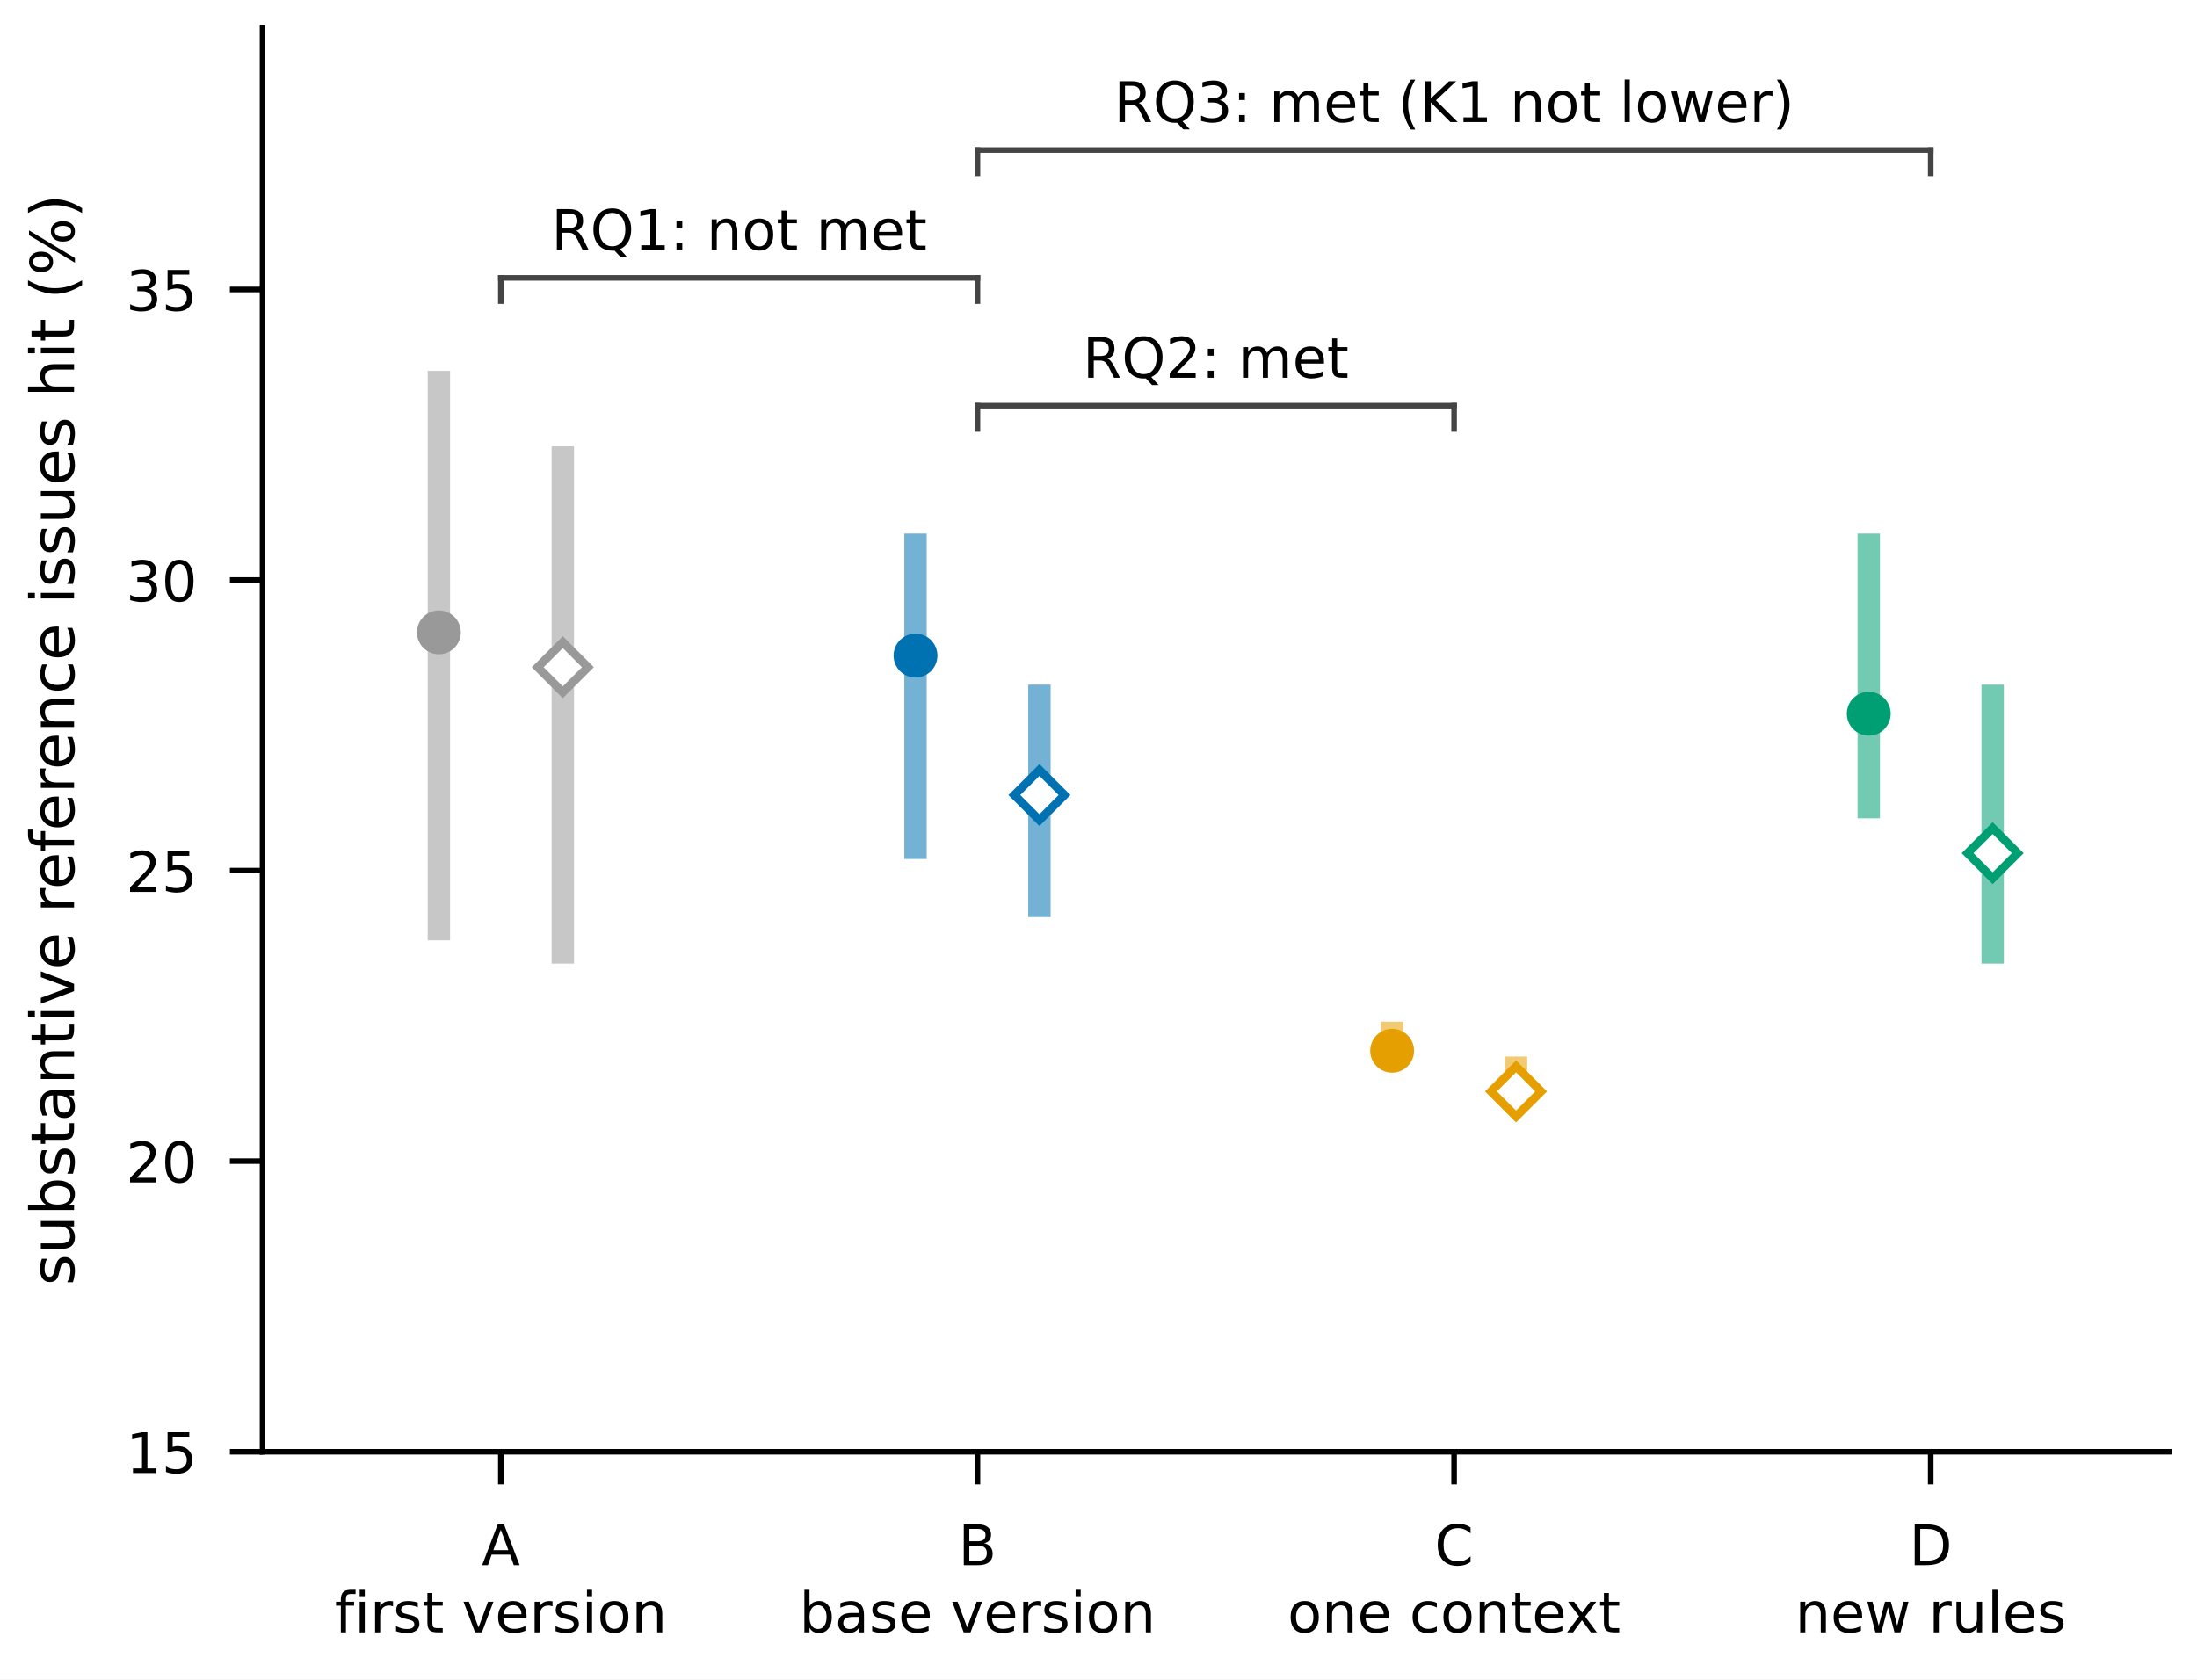
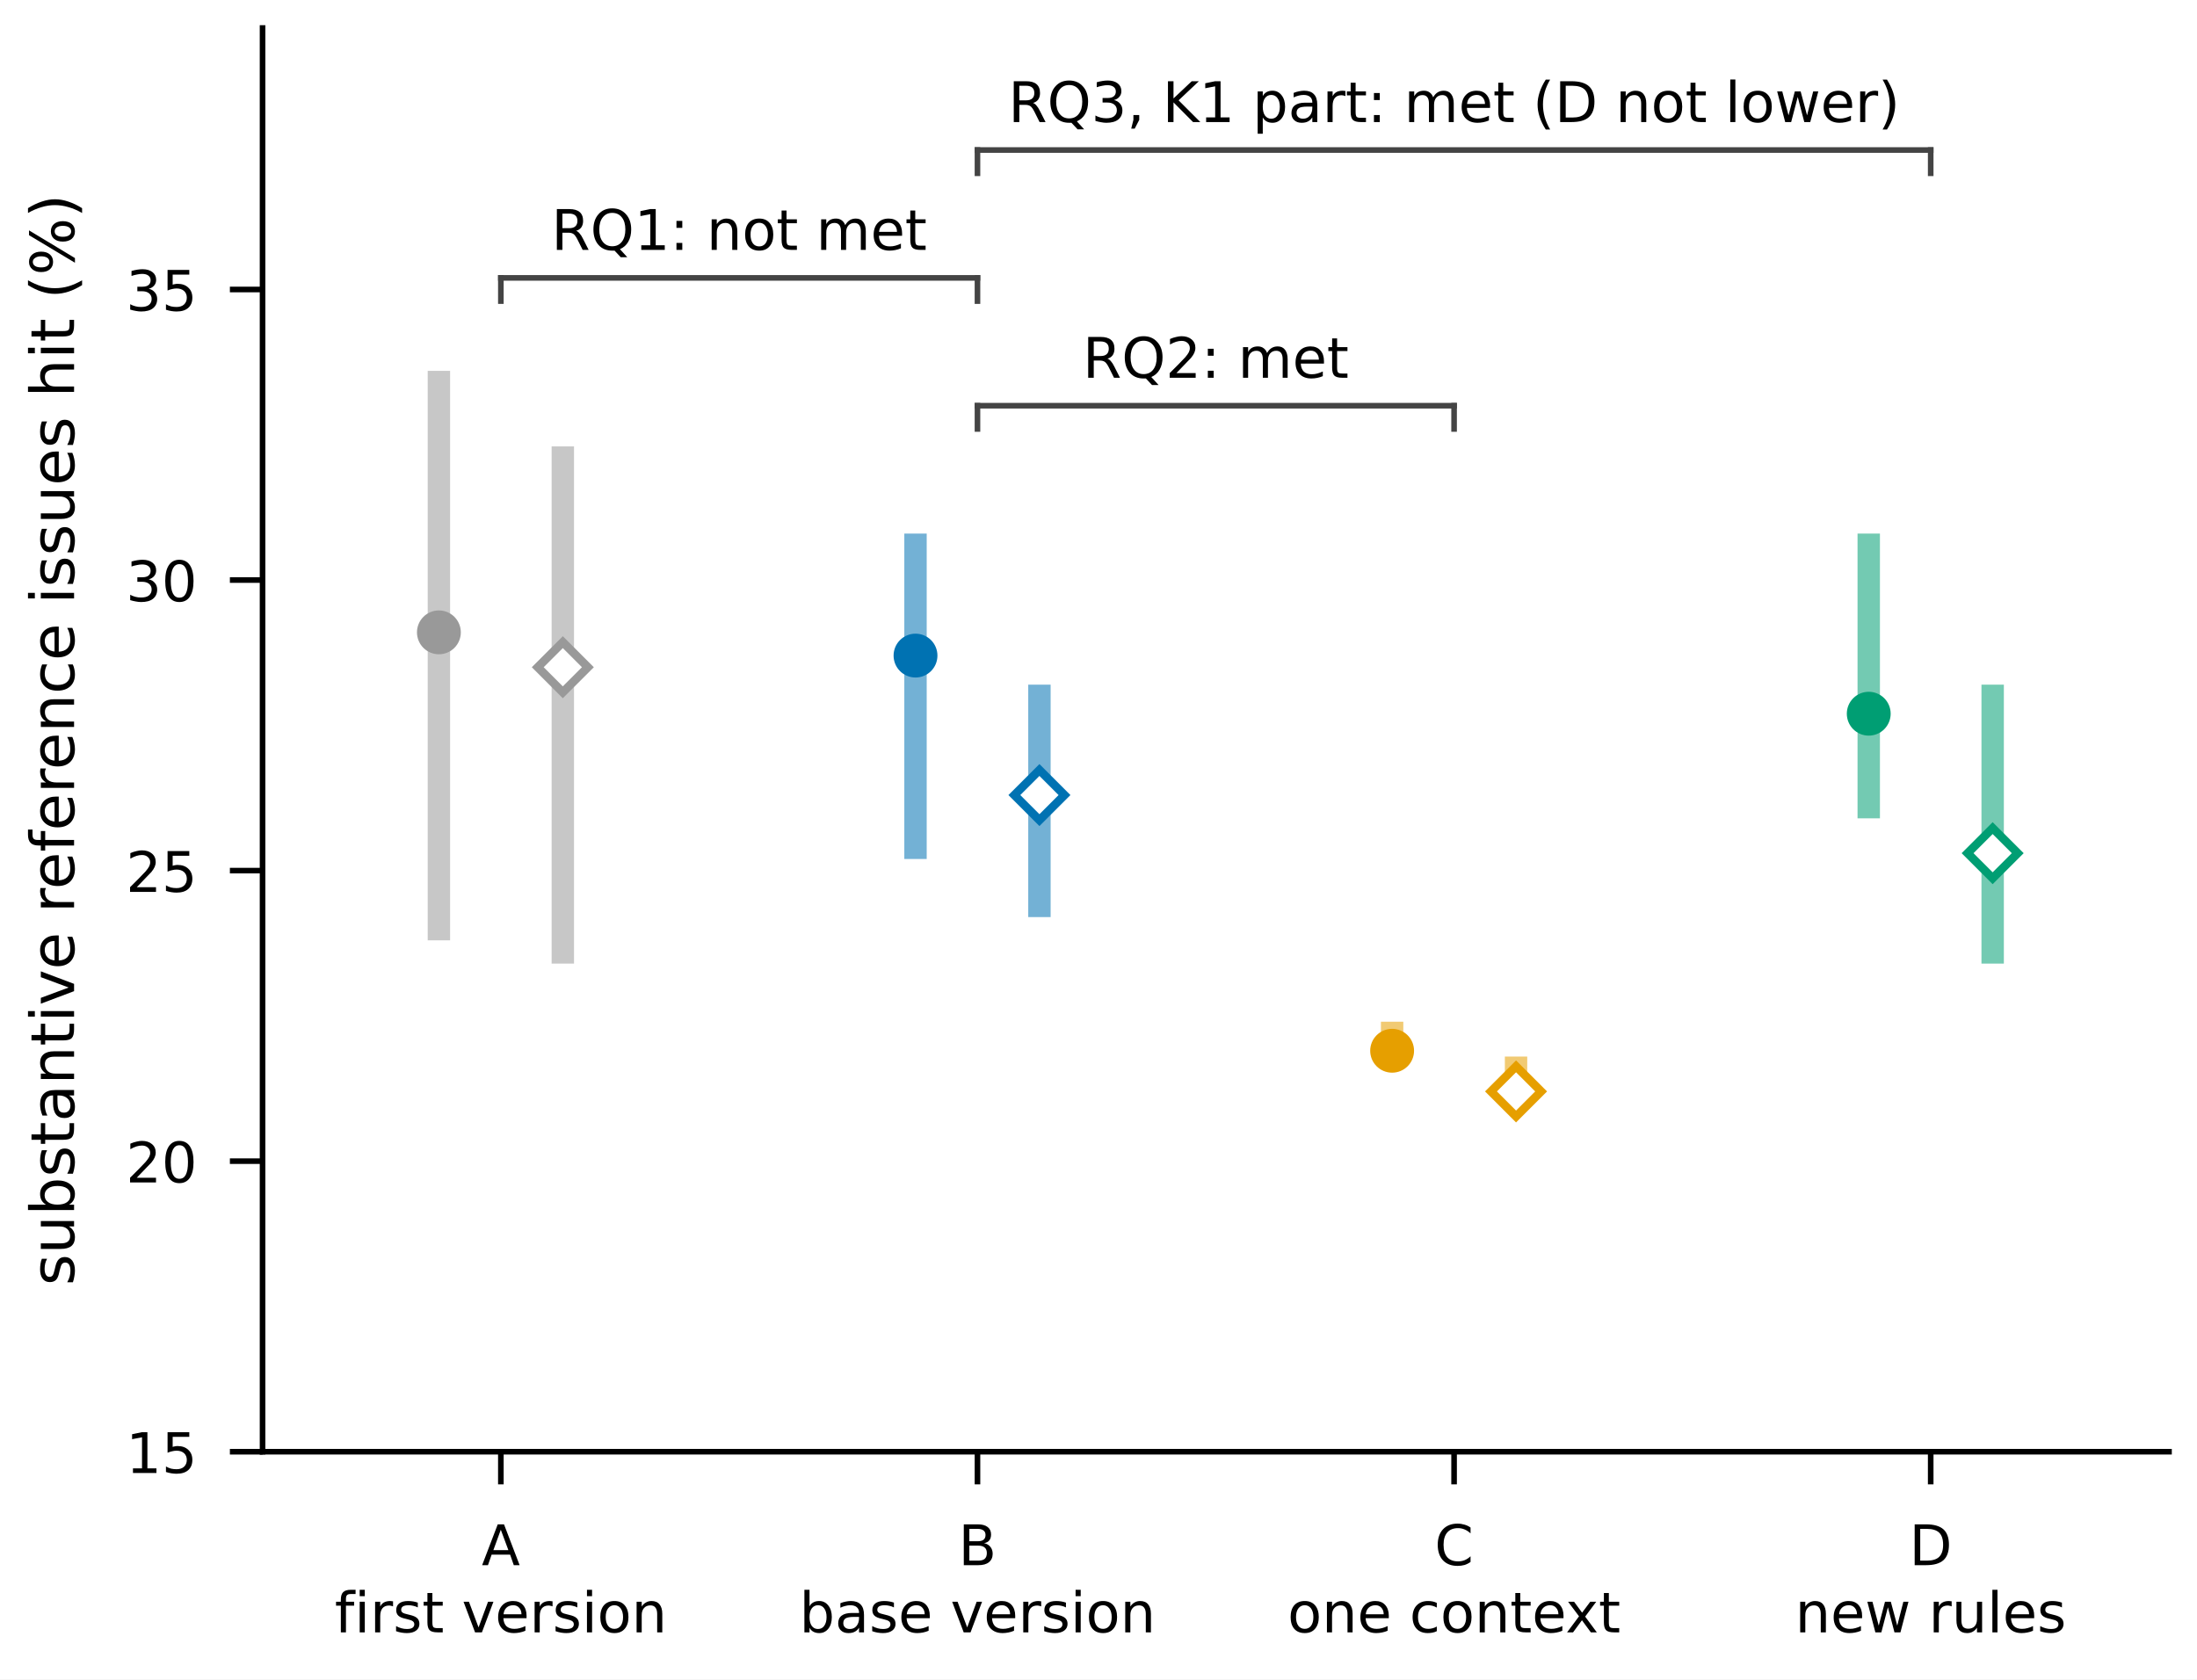
<svg xmlns="http://www.w3.org/2000/svg" xmlns:xlink="http://www.w3.org/1999/xlink" width="235.44pt" height="180pt" viewBox="0 0 235.44 180" version="1.1">
  <defs>
    <style type="text/css">*{stroke-linejoin: round; stroke-linecap: butt}</style>
  </defs>
  <g id="figure_1">
    <g id="patch_1">
      <path d="M 0 180  L 235.44 180  L 235.44 0  L 0 0  z " style="fill: #ffffff" />
    </g>
    <g id="axes_1">
      <g id="patch_2">
        <path d="M 28.136 155.597  L 232.44 155.597  L 232.44 3  L 28.136 3  z " style="fill: #ffffff" />
      </g>
      <g id="matplotlib.axis_1">
        <g id="xtick_1">
          <g id="line2d_1">
            <defs>
-               <path id="mc31b8df6cc" d="M 0 0  L 0 3.5  " style="stroke: #000000; stroke-width: 0.6" />
+               <path id="mf7c8f7df86" d="M 0 0  L 0 3.5  " style="stroke: #000000; stroke-width: 0.6" />
            </defs>
            <g>
-               <use xlink:href="#mc31b8df6cc" x="53.674" y="155.597" style="stroke: #000000; stroke-width: 0.6" />
+               <use xlink:href="#mf7c8f7df86" x="53.674" y="155.597" style="stroke: #000000; stroke-width: 0.6" />
            </g>
          </g>
          <g id="text_1">
            <text style="font-size: 6px; font-family: 'DejaVu Sans'" transform="translate(51.62156 167.7561)">A</text>
            <text style="font-size: 6px; font-family: 'DejaVu Sans'" transform="translate(35.87062 174.9578)">first version</text>
          </g>
        </g>
        <g id="xtick_2">
          <g id="line2d_2">
            <g>
-               <use xlink:href="#mc31b8df6cc" x="104.75" y="155.597" style="stroke: #000000; stroke-width: 0.6" />
+               <use xlink:href="#mf7c8f7df86" x="104.75" y="155.597" style="stroke: #000000; stroke-width: 0.6" />
            </g>
          </g>
          <g id="text_2">
            <text style="font-size: 6px; font-family: 'DejaVu Sans'" transform="translate(102.6915 167.7561)">B</text>
            <text style="font-size: 6px; font-family: 'DejaVu Sans'" transform="translate(85.65663 174.9578)">base version</text>
          </g>
        </g>
        <g id="xtick_3">
          <g id="line2d_3">
            <g>
-               <use xlink:href="#mc31b8df6cc" x="155.826" y="155.597" style="stroke: #000000; stroke-width: 0.6" />
+               <use xlink:href="#mf7c8f7df86" x="155.826" y="155.597" style="stroke: #000000; stroke-width: 0.6" />
            </g>
          </g>
          <g id="text_3">
            <text style="font-size: 6px; font-family: 'DejaVu Sans'" transform="translate(153.7309 167.7561)">C</text>
            <text style="font-size: 6px; font-family: 'DejaVu Sans'" transform="translate(137.9818 174.9573)">one context</text>
          </g>
        </g>
        <g id="xtick_4">
          <g id="line2d_4">
            <g>
-               <use xlink:href="#mc31b8df6cc" x="206.902" y="155.597" style="stroke: #000000; stroke-width: 0.6" />
+               <use xlink:href="#mf7c8f7df86" x="206.902" y="155.597" style="stroke: #000000; stroke-width: 0.6" />
            </g>
          </g>
          <g id="text_4">
            <text style="font-size: 6px; font-family: 'DejaVu Sans'" transform="translate(204.5918 167.7561)">D</text>
            <text style="font-size: 6px; font-family: 'DejaVu Sans'" transform="translate(192.371 174.9578)">new rules</text>
          </g>
        </g>
      </g>
      <g id="matplotlib.axis_2">
        <g id="ytick_1">
          <g id="line2d_5">
            <defs>
-               <path id="m3694884846" d="M 0 0  L -3.5 0  " style="stroke: #000000; stroke-width: 0.6" />
+               <path id="mea8e38ec1b" d="M 0 0  L -3.5 0  " style="stroke: #000000; stroke-width: 0.6" />
            </defs>
            <g>
-               <use xlink:href="#m3694884846" x="28.136" y="155.597" style="stroke: #000000; stroke-width: 0.6" />
+               <use xlink:href="#mea8e38ec1b" x="28.136" y="155.597" style="stroke: #000000; stroke-width: 0.6" />
            </g>
          </g>
          <g id="text_5">
            <text style="font-size: 6px; font-family: 'DejaVu Sans'; text-anchor: end" x="21.136" y="157.876" transform="rotate(-0 21.13575 157.8762)">15</text>
          </g>
        </g>
        <g id="ytick_2">
          <g id="line2d_6">
            <g>
-               <use xlink:href="#m3694884846" x="28.136" y="124.455" style="stroke: #000000; stroke-width: 0.6" />
+               <use xlink:href="#mea8e38ec1b" x="28.136" y="124.455" style="stroke: #000000; stroke-width: 0.6" />
            </g>
          </g>
          <g id="text_6">
            <text style="font-size: 6px; font-family: 'DejaVu Sans'; text-anchor: end" x="21.136" y="126.734" transform="rotate(-0 21.13575 126.7341)">20</text>
          </g>
        </g>
        <g id="ytick_3">
          <g id="line2d_7">
            <g>
-               <use xlink:href="#m3694884846" x="28.136" y="93.313" style="stroke: #000000; stroke-width: 0.6" />
+               <use xlink:href="#mea8e38ec1b" x="28.136" y="93.313" style="stroke: #000000; stroke-width: 0.6" />
            </g>
          </g>
          <g id="text_7">
            <text style="font-size: 6px; font-family: 'DejaVu Sans'; text-anchor: end" x="21.136" y="95.592" transform="rotate(-0 21.13575 95.59187)">25</text>
          </g>
        </g>
        <g id="ytick_4">
          <g id="line2d_8">
            <g>
-               <use xlink:href="#m3694884846" x="28.136" y="62.17" style="stroke: #000000; stroke-width: 0.6" />
+               <use xlink:href="#mea8e38ec1b" x="28.136" y="62.17" style="stroke: #000000; stroke-width: 0.6" />
            </g>
          </g>
          <g id="text_8">
            <text style="font-size: 6px; font-family: 'DejaVu Sans'; text-anchor: end" x="21.136" y="64.45" transform="rotate(-0 21.13575 64.44969)">30</text>
          </g>
        </g>
        <g id="ytick_5">
          <g id="line2d_9">
            <g>
-               <use xlink:href="#m3694884846" x="28.136" y="31.028" style="stroke: #000000; stroke-width: 0.6" />
+               <use xlink:href="#mea8e38ec1b" x="28.136" y="31.028" style="stroke: #000000; stroke-width: 0.6" />
            </g>
          </g>
          <g id="text_9">
            <text style="font-size: 6px; font-family: 'DejaVu Sans'; text-anchor: end" x="21.136" y="33.308" transform="rotate(-0 21.13575 33.3075)">35</text>
          </g>
        </g>
        <g id="text_10">
          <text style="font-size: 6.5px; font-family: 'DejaVu Sans'; text-anchor: middle" x="7.939" y="79.299" transform="rotate(-90 7.939224 79.29859)">substantive reference issues hit (%)</text>
        </g>
      </g>
      <g id="line2d_10">
-         <path d="M 47.034 100.787  L 47.034 39.748  " clip-path="url(#p9ccf7c0f8a)" style="fill: none; stroke: #999999; stroke-opacity: 0.55; stroke-width: 2.4" />
+         <path d="M 47.034 100.787  L 47.034 39.748  " clip-path="url(#p26e066ed62)" style="fill: none; stroke: #999999; stroke-opacity: 0.55; stroke-width: 2.4" />
      </g>
      <g id="line2d_11">
        <defs>
-           <path id="mb13c9d339c" d="M 0 1.9  C 0.504 1.9 0.987 1.7 1.344 1.344  C 1.7 0.987 1.9 0.504 1.9 0  C 1.9 -0.504 1.7 -0.987 1.344 -1.344  C 0.987 -1.7 0.504 -1.9 0 -1.9  C -0.504 -1.9 -0.987 -1.7 -1.344 -1.344  C -1.7 -0.987 -1.9 -0.504 -1.9 0  C -1.9 0.504 -1.7 0.987 -1.344 1.344  C -0.987 1.7 -0.504 1.9 0 1.9  z " style="stroke: #999999; stroke-width: 0.9" />
-         </defs>
-         <g clip-path="url(#p9ccf7c0f8a)">
-           <use xlink:href="#mb13c9d339c" x="47.034" y="67.776" style="fill: #999999; stroke: #999999; stroke-width: 0.9" />
+           <path id="m648f0c7094" d="M 0 1.9  C 0.504 1.9 0.987 1.7 1.344 1.344  C 1.7 0.987 1.9 0.504 1.9 0  C 1.9 -0.504 1.7 -0.987 1.344 -1.344  C 0.987 -1.7 0.504 -1.9 0 -1.9  C -0.504 -1.9 -0.987 -1.7 -1.344 -1.344  C -1.7 -0.987 -1.9 -0.504 -1.9 0  C -1.9 0.504 -1.7 0.987 -1.344 1.344  C -0.987 1.7 -0.504 1.9 0 1.9  z " style="stroke: #999999; stroke-width: 0.9" />
+         </defs>
+         <g clip-path="url(#p26e066ed62)">
+           <use xlink:href="#m648f0c7094" x="47.034" y="67.776" style="fill: #999999; stroke: #999999; stroke-width: 0.9" />
        </g>
      </g>
      <g id="line2d_12">
-         <path d="M 60.314 103.278  L 60.314 47.845  " clip-path="url(#p9ccf7c0f8a)" style="fill: none; stroke: #999999; stroke-opacity: 0.55; stroke-width: 2.4" />
+         <path d="M 60.314 103.278  L 60.314 47.845  " clip-path="url(#p26e066ed62)" style="fill: none; stroke: #999999; stroke-opacity: 0.55; stroke-width: 2.4" />
      </g>
      <g id="line2d_13">
        <defs>
-           <path id="mc212af5614" d="M -0 2.687  L 2.687 0  L 0 -2.687  L -2.687 -0  z " style="stroke: #999999; stroke-width: 0.9; stroke-linejoin: miter" />
-         </defs>
-         <g clip-path="url(#p9ccf7c0f8a)">
-           <use xlink:href="#mc212af5614" x="60.314" y="71.513" style="fill: #ffffff; stroke: #999999; stroke-width: 0.9; stroke-linejoin: miter" />
+           <path id="m0051c263af" d="M -0 2.687  L 2.687 0  L 0 -2.687  L -2.687 -0  z " style="stroke: #999999; stroke-width: 0.9; stroke-linejoin: miter" />
+         </defs>
+         <g clip-path="url(#p26e066ed62)">
+           <use xlink:href="#m0051c263af" x="60.314" y="71.513" style="fill: #ffffff; stroke: #999999; stroke-width: 0.9; stroke-linejoin: miter" />
        </g>
      </g>
      <g id="line2d_14">
-         <path d="M 98.11 92.067  L 98.11 57.188  " clip-path="url(#p9ccf7c0f8a)" style="fill: none; stroke: #0072b2; stroke-opacity: 0.55; stroke-width: 2.4" />
+         <path d="M 98.11 92.067  L 98.11 57.188  " clip-path="url(#p26e066ed62)" style="fill: none; stroke: #0072b2; stroke-opacity: 0.55; stroke-width: 2.4" />
      </g>
      <g id="line2d_15">
        <defs>
-           <path id="m0fc2e8907a" d="M 0 1.9  C 0.504 1.9 0.987 1.7 1.344 1.344  C 1.7 0.987 1.9 0.504 1.9 0  C 1.9 -0.504 1.7 -0.987 1.344 -1.344  C 0.987 -1.7 0.504 -1.9 0 -1.9  C -0.504 -1.9 -0.987 -1.7 -1.344 -1.344  C -1.7 -0.987 -1.9 -0.504 -1.9 0  C -1.9 0.504 -1.7 0.987 -1.344 1.344  C -0.987 1.7 -0.504 1.9 0 1.9  z " style="stroke: #0072b2; stroke-width: 0.9" />
-         </defs>
-         <g clip-path="url(#p9ccf7c0f8a)">
-           <use xlink:href="#m0fc2e8907a" x="98.11" y="70.267" style="fill: #0072b2; stroke: #0072b2; stroke-width: 0.9" />
+           <path id="m892e118bb3" d="M 0 1.9  C 0.504 1.9 0.987 1.7 1.344 1.344  C 1.7 0.987 1.9 0.504 1.9 0  C 1.9 -0.504 1.7 -0.987 1.344 -1.344  C 0.987 -1.7 0.504 -1.9 0 -1.9  C -0.504 -1.9 -0.987 -1.7 -1.344 -1.344  C -1.7 -0.987 -1.9 -0.504 -1.9 0  C -1.9 0.504 -1.7 0.987 -1.344 1.344  C -0.987 1.7 -0.504 1.9 0 1.9  z " style="stroke: #0072b2; stroke-width: 0.9" />
+         </defs>
+         <g clip-path="url(#p26e066ed62)">
+           <use xlink:href="#m892e118bb3" x="98.11" y="70.267" style="fill: #0072b2; stroke: #0072b2; stroke-width: 0.9" />
        </g>
      </g>
      <g id="line2d_16">
-         <path d="M 111.39 98.295  L 111.39 73.382  " clip-path="url(#p9ccf7c0f8a)" style="fill: none; stroke: #0072b2; stroke-opacity: 0.55; stroke-width: 2.4" />
+         <path d="M 111.39 98.295  L 111.39 73.382  " clip-path="url(#p26e066ed62)" style="fill: none; stroke: #0072b2; stroke-opacity: 0.55; stroke-width: 2.4" />
      </g>
      <g id="line2d_17">
        <defs>
-           <path id="m44d6d141f0" d="M -0 2.687  L 2.687 0  L 0 -2.687  L -2.687 -0  z " style="stroke: #0072b2; stroke-width: 0.9; stroke-linejoin: miter" />
-         </defs>
-         <g clip-path="url(#p9ccf7c0f8a)">
-           <use xlink:href="#m44d6d141f0" x="111.39" y="85.216" style="fill: #ffffff; stroke: #0072b2; stroke-width: 0.9; stroke-linejoin: miter" />
+           <path id="m91a00ca7a8" d="M -0 2.687  L 2.687 0  L 0 -2.687  L -2.687 -0  z " style="stroke: #0072b2; stroke-width: 0.9; stroke-linejoin: miter" />
+         </defs>
+         <g clip-path="url(#p26e066ed62)">
+           <use xlink:href="#m91a00ca7a8" x="111.39" y="85.216" style="fill: #ffffff; stroke: #0072b2; stroke-width: 0.9; stroke-linejoin: miter" />
        </g>
      </g>
      <g id="line2d_18">
-         <path d="M 149.186 113.866  L 149.186 109.507  " clip-path="url(#p9ccf7c0f8a)" style="fill: none; stroke: #e69f00; stroke-opacity: 0.55; stroke-width: 2.4" />
+         <path d="M 149.186 113.866  L 149.186 109.507  " clip-path="url(#p26e066ed62)" style="fill: none; stroke: #e69f00; stroke-opacity: 0.55; stroke-width: 2.4" />
      </g>
      <g id="line2d_19">
        <defs>
-           <path id="m8bc21aa0bf" d="M 0 1.9  C 0.504 1.9 0.987 1.7 1.344 1.344  C 1.7 0.987 1.9 0.504 1.9 0  C 1.9 -0.504 1.7 -0.987 1.344 -1.344  C 0.987 -1.7 0.504 -1.9 0 -1.9  C -0.504 -1.9 -0.987 -1.7 -1.344 -1.344  C -1.7 -0.987 -1.9 -0.504 -1.9 0  C -1.9 0.504 -1.7 0.987 -1.344 1.344  C -0.987 1.7 -0.504 1.9 0 1.9  z " style="stroke: #e69f00; stroke-width: 0.9" />
-         </defs>
-         <g clip-path="url(#p9ccf7c0f8a)">
-           <use xlink:href="#m8bc21aa0bf" x="149.186" y="112.621" style="fill: #e69f00; stroke: #e69f00; stroke-width: 0.9" />
+           <path id="mf5295fe11f" d="M 0 1.9  C 0.504 1.9 0.987 1.7 1.344 1.344  C 1.7 0.987 1.9 0.504 1.9 0  C 1.9 -0.504 1.7 -0.987 1.344 -1.344  C 0.987 -1.7 0.504 -1.9 0 -1.9  C -0.504 -1.9 -0.987 -1.7 -1.344 -1.344  C -1.7 -0.987 -1.9 -0.504 -1.9 0  C -1.9 0.504 -1.7 0.987 -1.344 1.344  C -0.987 1.7 -0.504 1.9 0 1.9  z " style="stroke: #e69f00; stroke-width: 0.9" />
+         </defs>
+         <g clip-path="url(#p26e066ed62)">
+           <use xlink:href="#mf5295fe11f" x="149.186" y="112.621" style="fill: #e69f00; stroke: #e69f00; stroke-width: 0.9" />
        </g>
      </g>
      <g id="line2d_20">
-         <path d="M 162.466 118.226  L 162.466 113.244  " clip-path="url(#p9ccf7c0f8a)" style="fill: none; stroke: #e69f00; stroke-opacity: 0.55; stroke-width: 2.4" />
+         <path d="M 162.466 118.226  L 162.466 113.244  " clip-path="url(#p26e066ed62)" style="fill: none; stroke: #e69f00; stroke-opacity: 0.55; stroke-width: 2.4" />
      </g>
      <g id="line2d_21">
        <defs>
-           <path id="ma528679802" d="M -0 2.687  L 2.687 0  L 0 -2.687  L -2.687 -0  z " style="stroke: #e69f00; stroke-width: 0.9; stroke-linejoin: miter" />
-         </defs>
-         <g clip-path="url(#p9ccf7c0f8a)">
-           <use xlink:href="#ma528679802" x="162.466" y="116.981" style="fill: #ffffff; stroke: #e69f00; stroke-width: 0.9; stroke-linejoin: miter" />
+           <path id="m3d8ed714e4" d="M -0 2.687  L 2.687 0  L 0 -2.687  L -2.687 -0  z " style="stroke: #e69f00; stroke-width: 0.9; stroke-linejoin: miter" />
+         </defs>
+         <g clip-path="url(#p26e066ed62)">
+           <use xlink:href="#m3d8ed714e4" x="162.466" y="116.981" style="fill: #ffffff; stroke: #e69f00; stroke-width: 0.9; stroke-linejoin: miter" />
        </g>
      </g>
      <g id="line2d_22">
-         <path d="M 200.262 87.707  L 200.262 57.188  " clip-path="url(#p9ccf7c0f8a)" style="fill: none; stroke: #009e73; stroke-opacity: 0.55; stroke-width: 2.4" />
+         <path d="M 200.262 87.707  L 200.262 57.188  " clip-path="url(#p26e066ed62)" style="fill: none; stroke: #009e73; stroke-opacity: 0.55; stroke-width: 2.4" />
      </g>
      <g id="line2d_23">
        <defs>
-           <path id="mbbced66f6f" d="M 0 1.9  C 0.504 1.9 0.987 1.7 1.344 1.344  C 1.7 0.987 1.9 0.504 1.9 0  C 1.9 -0.504 1.7 -0.987 1.344 -1.344  C 0.987 -1.7 0.504 -1.9 0 -1.9  C -0.504 -1.9 -0.987 -1.7 -1.344 -1.344  C -1.7 -0.987 -1.9 -0.504 -1.9 0  C -1.9 0.504 -1.7 0.987 -1.344 1.344  C -0.987 1.7 -0.504 1.9 0 1.9  z " style="stroke: #009e73; stroke-width: 0.9" />
-         </defs>
-         <g clip-path="url(#p9ccf7c0f8a)">
-           <use xlink:href="#mbbced66f6f" x="200.262" y="76.496" style="fill: #009e73; stroke: #009e73; stroke-width: 0.9" />
+           <path id="md9bc6d4a4e" d="M 0 1.9  C 0.504 1.9 0.987 1.7 1.344 1.344  C 1.7 0.987 1.9 0.504 1.9 0  C 1.9 -0.504 1.7 -0.987 1.344 -1.344  C 0.987 -1.7 0.504 -1.9 0 -1.9  C -0.504 -1.9 -0.987 -1.7 -1.344 -1.344  C -1.7 -0.987 -1.9 -0.504 -1.9 0  C -1.9 0.504 -1.7 0.987 -1.344 1.344  C -0.987 1.7 -0.504 1.9 0 1.9  z " style="stroke: #009e73; stroke-width: 0.9" />
+         </defs>
+         <g clip-path="url(#p26e066ed62)">
+           <use xlink:href="#md9bc6d4a4e" x="200.262" y="76.496" style="fill: #009e73; stroke: #009e73; stroke-width: 0.9" />
        </g>
      </g>
      <g id="line2d_24">
-         <path d="M 213.542 103.278  L 213.542 73.382  " clip-path="url(#p9ccf7c0f8a)" style="fill: none; stroke: #009e73; stroke-opacity: 0.55; stroke-width: 2.4" />
+         <path d="M 213.542 103.278  L 213.542 73.382  " clip-path="url(#p26e066ed62)" style="fill: none; stroke: #009e73; stroke-opacity: 0.55; stroke-width: 2.4" />
      </g>
      <g id="line2d_25">
        <defs>
-           <path id="medcb196a79" d="M -0 2.687  L 2.687 0  L 0 -2.687  L -2.687 -0  z " style="stroke: #009e73; stroke-width: 0.9; stroke-linejoin: miter" />
-         </defs>
-         <g clip-path="url(#p9ccf7c0f8a)">
-           <use xlink:href="#medcb196a79" x="213.542" y="91.444" style="fill: #ffffff; stroke: #009e73; stroke-width: 0.9; stroke-linejoin: miter" />
+           <path id="mbb272060d2" d="M -0 2.687  L 2.687 0  L 0 -2.687  L -2.687 -0  z " style="stroke: #009e73; stroke-width: 0.9; stroke-linejoin: miter" />
+         </defs>
+         <g clip-path="url(#p26e066ed62)">
+           <use xlink:href="#mbb272060d2" x="213.542" y="91.444" style="fill: #ffffff; stroke: #009e73; stroke-width: 0.9; stroke-linejoin: miter" />
        </g>
      </g>
      <g id="line2d_26">
-         <path d="M 53.674 29.783  L 104.75 29.783  " clip-path="url(#p9ccf7c0f8a)" style="fill: none; stroke: #444444; stroke-width: 0.6; stroke-linecap: square" />
+         <path d="M 53.674 29.783  L 104.75 29.783  " clip-path="url(#p26e066ed62)" style="fill: none; stroke: #444444; stroke-width: 0.6; stroke-linecap: square" />
      </g>
      <g id="line2d_27">
-         <path d="M 53.674 32.274  L 53.674 29.783  " clip-path="url(#p9ccf7c0f8a)" style="fill: none; stroke: #444444; stroke-width: 0.6; stroke-linecap: square" />
+         <path d="M 53.674 32.274  L 53.674 29.783  " clip-path="url(#p26e066ed62)" style="fill: none; stroke: #444444; stroke-width: 0.6; stroke-linecap: square" />
      </g>
      <g id="line2d_28">
-         <path d="M 104.75 32.274  L 104.75 29.783  " clip-path="url(#p9ccf7c0f8a)" style="fill: none; stroke: #444444; stroke-width: 0.6; stroke-linecap: square" />
+         <path d="M 104.75 32.274  L 104.75 29.783  " clip-path="url(#p26e066ed62)" style="fill: none; stroke: #444444; stroke-width: 0.6; stroke-linecap: square" />
      </g>
      <g id="line2d_29">
-         <path d="M 104.75 43.485  L 155.826 43.485  " clip-path="url(#p9ccf7c0f8a)" style="fill: none; stroke: #444444; stroke-width: 0.6; stroke-linecap: square" />
+         <path d="M 104.75 43.485  L 155.826 43.485  " clip-path="url(#p26e066ed62)" style="fill: none; stroke: #444444; stroke-width: 0.6; stroke-linecap: square" />
      </g>
      <g id="line2d_30">
-         <path d="M 104.75 45.976  L 104.75 43.485  " clip-path="url(#p9ccf7c0f8a)" style="fill: none; stroke: #444444; stroke-width: 0.6; stroke-linecap: square" />
+         <path d="M 104.75 45.976  L 104.75 43.485  " clip-path="url(#p26e066ed62)" style="fill: none; stroke: #444444; stroke-width: 0.6; stroke-linecap: square" />
      </g>
      <g id="line2d_31">
-         <path d="M 155.826 45.976  L 155.826 43.485  " clip-path="url(#p9ccf7c0f8a)" style="fill: none; stroke: #444444; stroke-width: 0.6; stroke-linecap: square" />
+         <path d="M 155.826 45.976  L 155.826 43.485  " clip-path="url(#p26e066ed62)" style="fill: none; stroke: #444444; stroke-width: 0.6; stroke-linecap: square" />
      </g>
      <g id="line2d_32">
-         <path d="M 104.75 16.08  L 206.902 16.08  " clip-path="url(#p9ccf7c0f8a)" style="fill: none; stroke: #444444; stroke-width: 0.6; stroke-linecap: square" />
+         <path d="M 104.75 16.08  L 206.902 16.08  " clip-path="url(#p26e066ed62)" style="fill: none; stroke: #444444; stroke-width: 0.6; stroke-linecap: square" />
      </g>
      <g id="line2d_33">
-         <path d="M 104.75 18.571  L 104.75 16.08  " clip-path="url(#p9ccf7c0f8a)" style="fill: none; stroke: #444444; stroke-width: 0.6; stroke-linecap: square" />
+         <path d="M 104.75 18.571  L 104.75 16.08  " clip-path="url(#p26e066ed62)" style="fill: none; stroke: #444444; stroke-width: 0.6; stroke-linecap: square" />
      </g>
      <g id="line2d_34">
-         <path d="M 206.902 18.571  L 206.902 16.08  " clip-path="url(#p9ccf7c0f8a)" style="fill: none; stroke: #444444; stroke-width: 0.6; stroke-linecap: square" />
+         <path d="M 206.902 18.571  L 206.902 16.08  " clip-path="url(#p26e066ed62)" style="fill: none; stroke: #444444; stroke-width: 0.6; stroke-linecap: square" />
      </g>
      <g id="patch_3">
        <path d="M 28.136 155.597  L 28.136 3  " style="fill: none; stroke: #000000; stroke-width: 0.6; stroke-linejoin: miter; stroke-linecap: square" />
      </g>
      <g id="patch_4">
        <path d="M 28.136 155.597  L 232.44 155.597  " style="fill: none; stroke: #000000; stroke-width: 0.6; stroke-linejoin: miter; stroke-linecap: square" />
      </g>
      <g id="text_11">
        <text style="font-size: 6px; font-family: 'DejaVu Sans'; text-anchor: middle" x="79.212" y="26.784" transform="rotate(-0 79.21175 26.784)">RQ1: not met</text>
      </g>
      <g id="text_12">
        <text style="font-size: 6px; font-family: 'DejaVu Sans'; text-anchor: middle" x="130.288" y="40.487" transform="rotate(-0 130.2878 40.48656)">RQ2: met</text>
      </g>
      <g id="text_13">
-         <text style="font-size: 6px; font-family: 'DejaVu Sans'; text-anchor: middle" x="155.826" y="13.081" transform="rotate(-0 155.8258 13.08144)">RQ3: met (K1 not lower)</text>
+         <text style="font-size: 6px; font-family: 'DejaVu Sans'; text-anchor: middle" x="155.826" y="13.081" transform="rotate(-0 155.8258 13.08144)">RQ3, K1 part: met (D not lower)</text>
      </g>
    </g>
  </g>
  <defs>
-     <clipPath id="p9ccf7c0f8a">
+     <clipPath id="p26e066ed62">
      <rect x="28.136" y="3" width="204.304" height="152.597" />
    </clipPath>
  </defs>
</svg>
